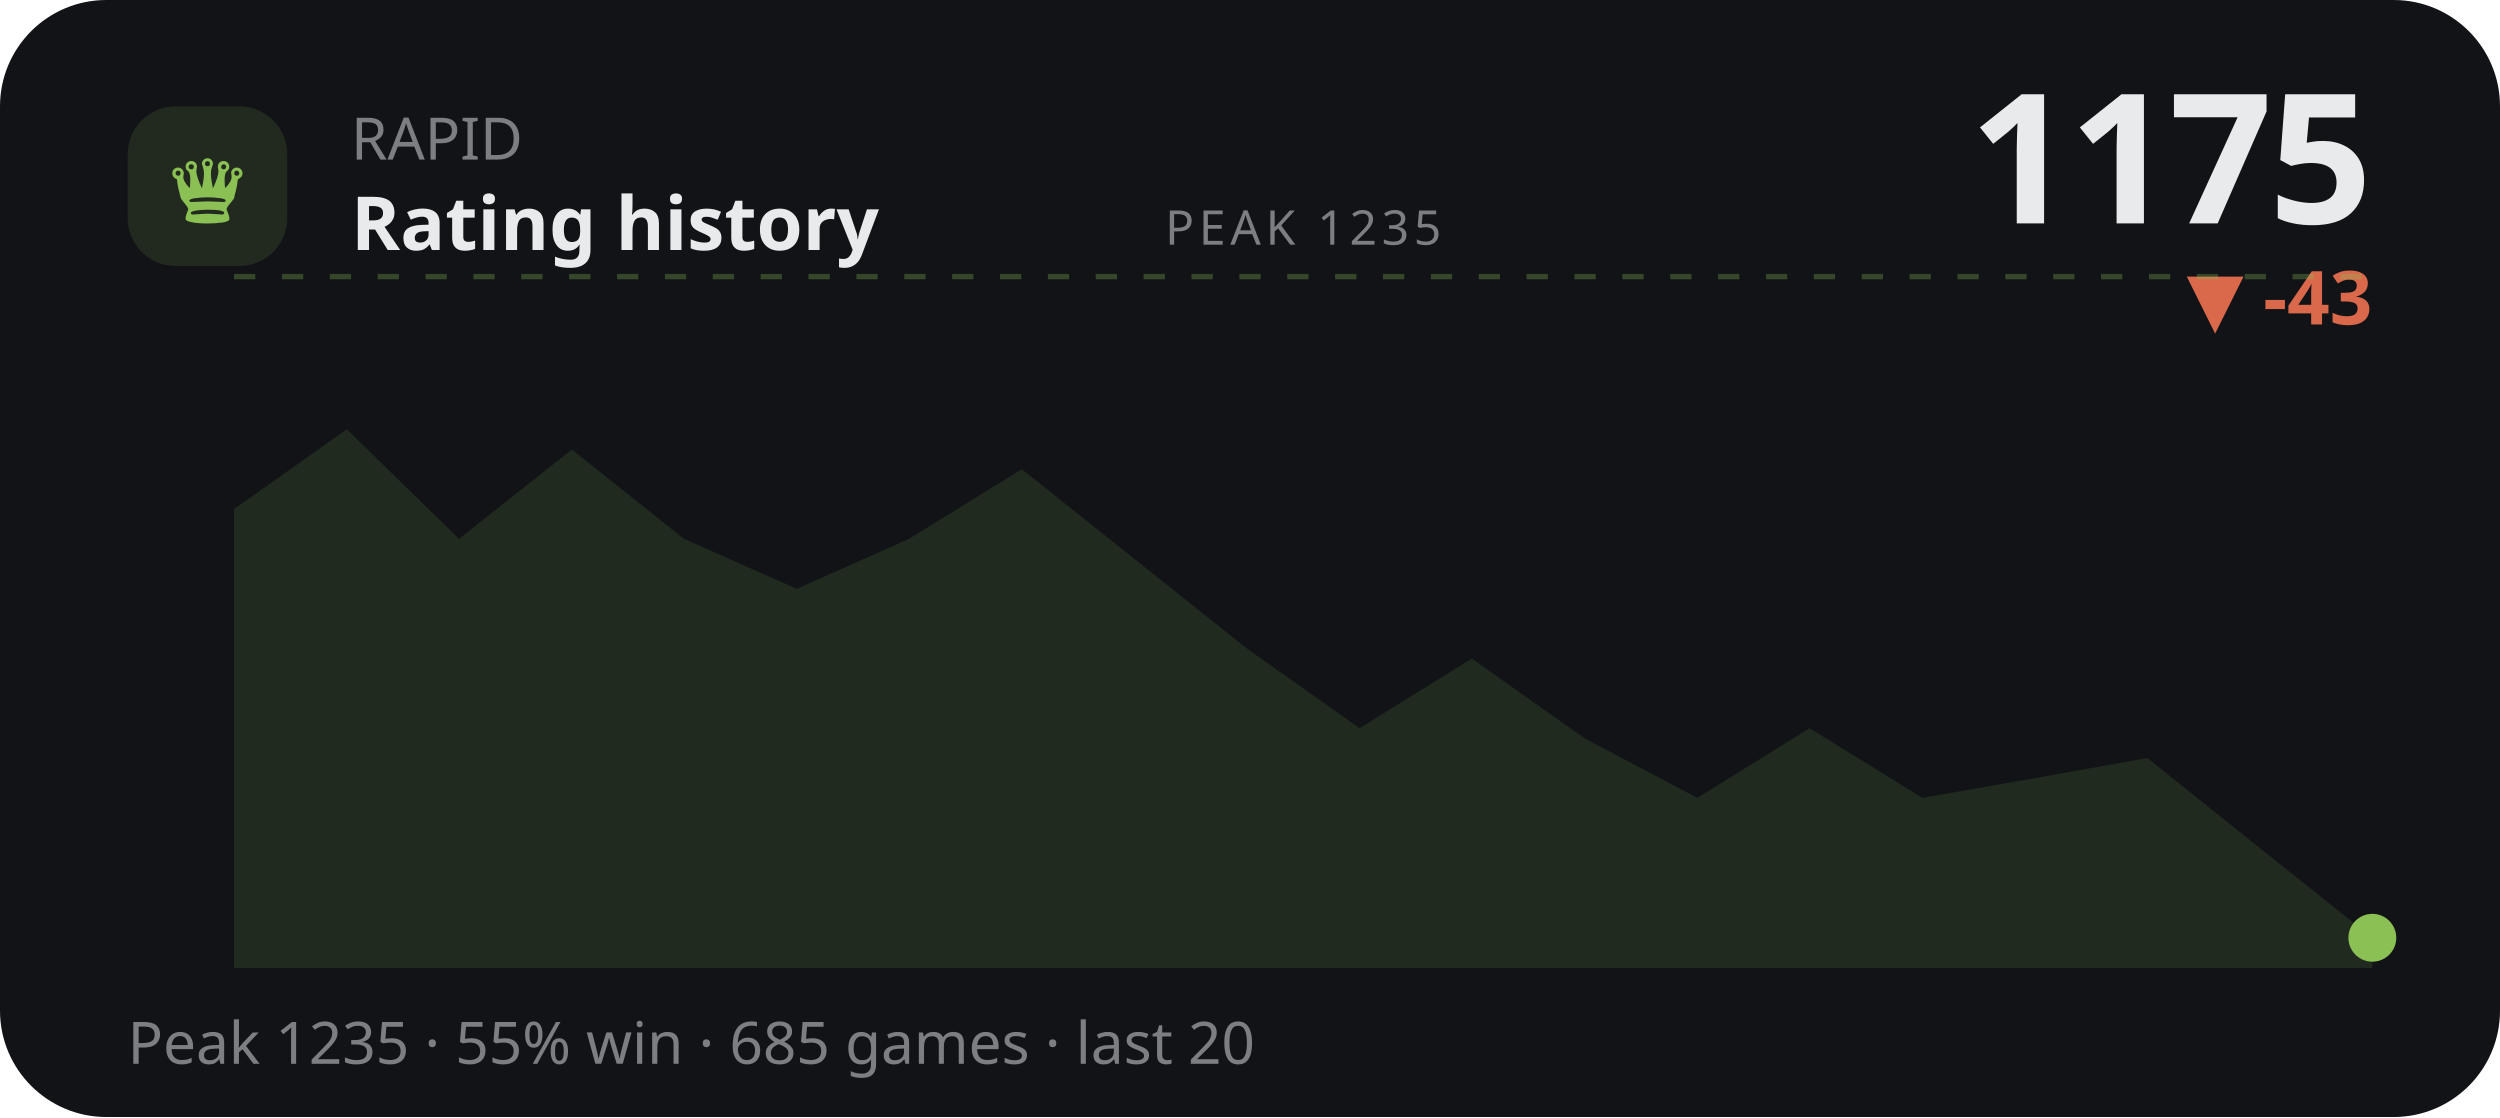
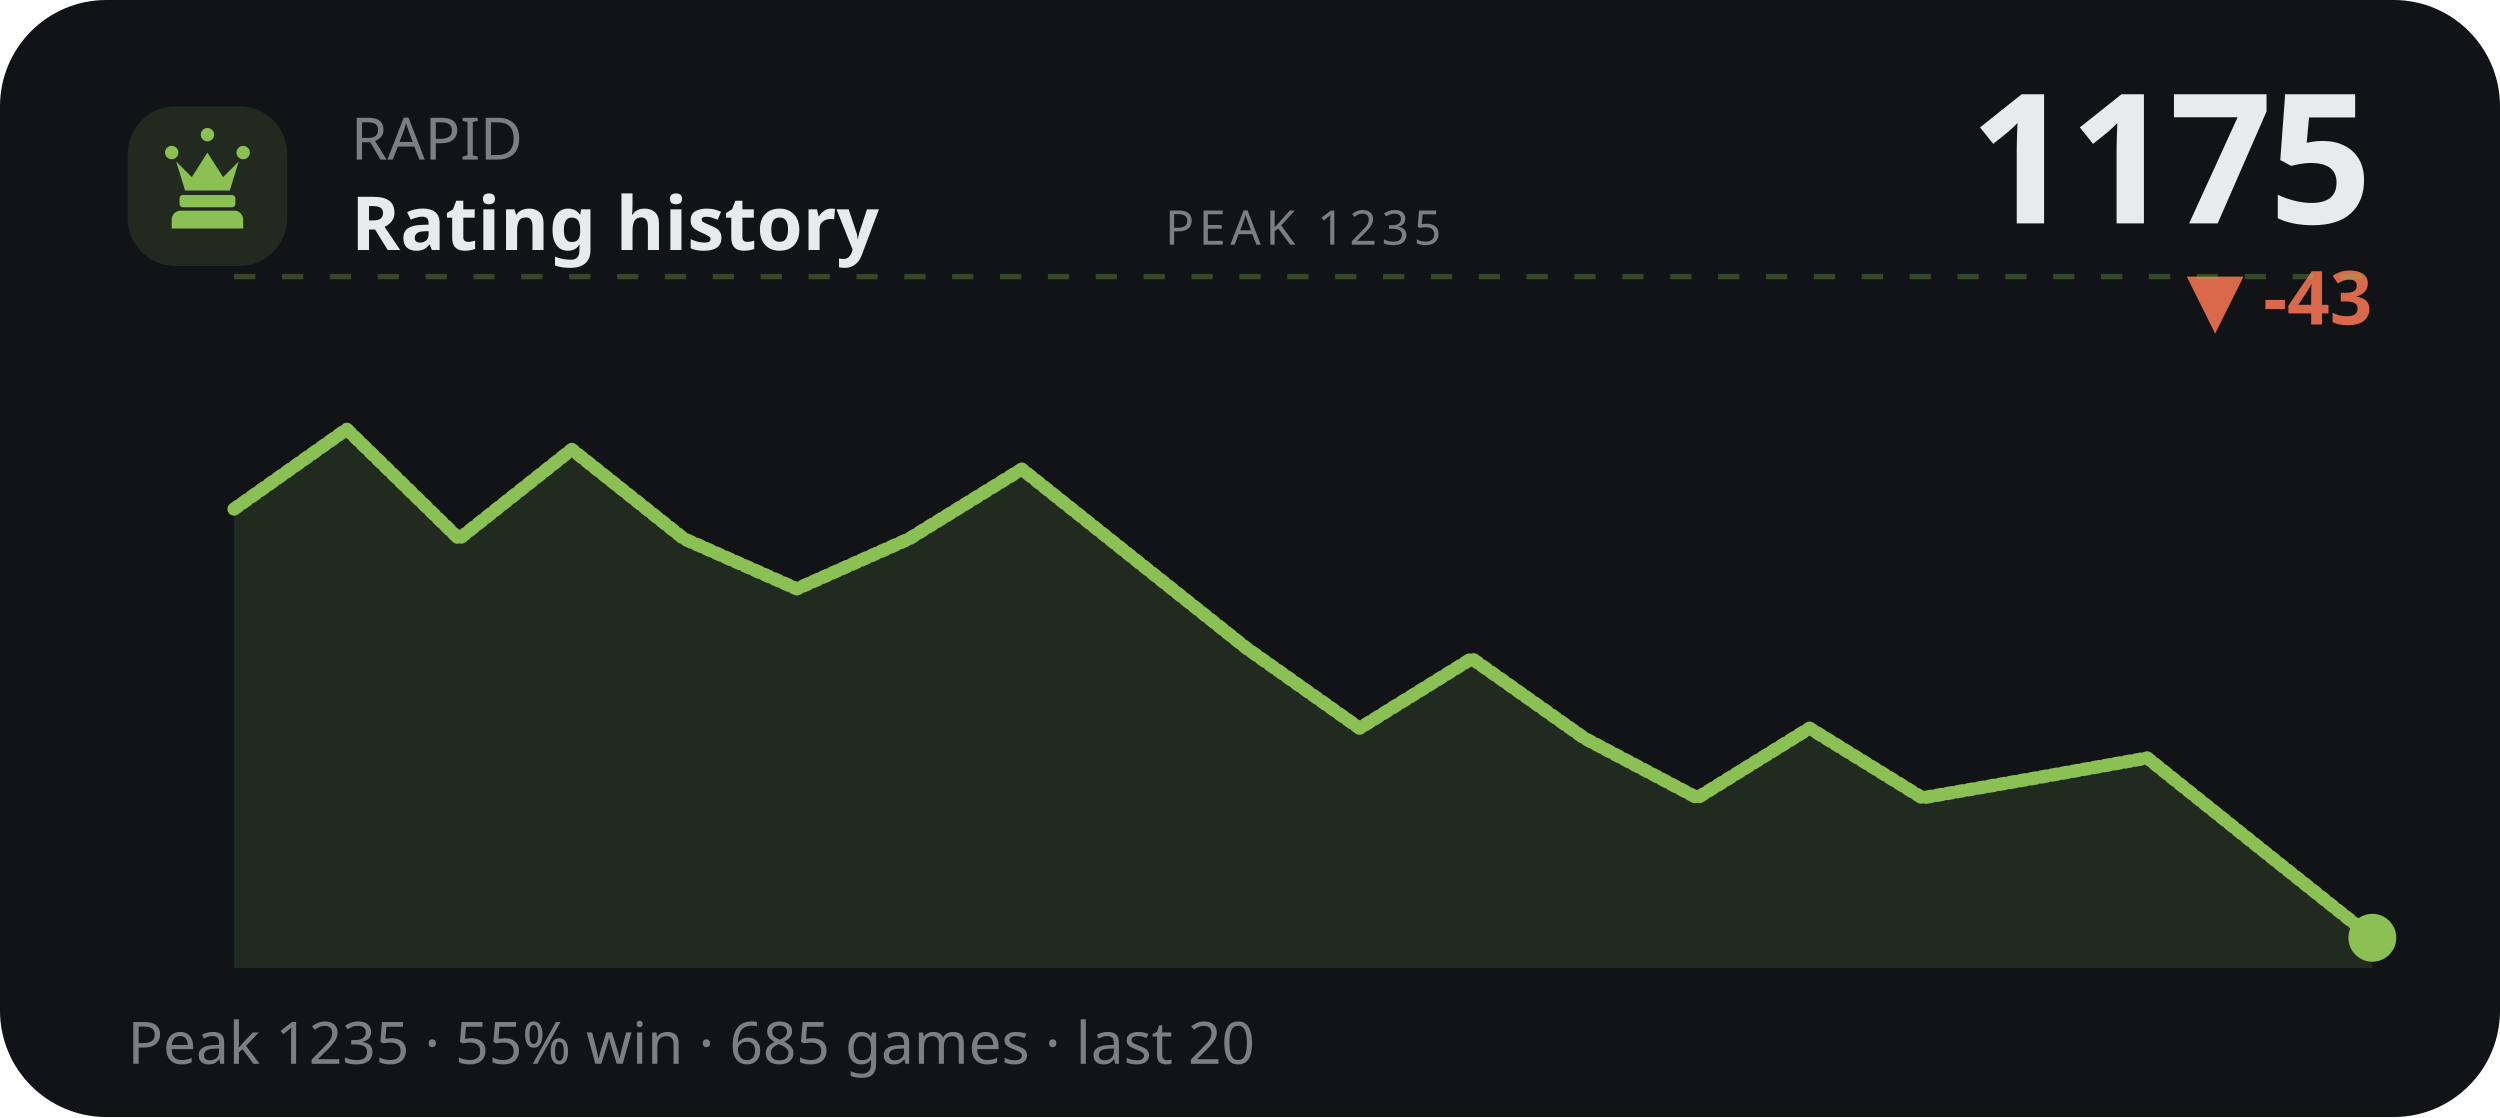
<svg xmlns="http://www.w3.org/2000/svg" viewBox="0 0 470 210" width="470" height="210" role="img" aria-label="RAPID rating history">
-   <style>text{fill:#e9eaec}.bg{fill:#111317}.acc{fill:#8ac054}.ln{stroke:#8ac054}.area{fill:#8ac054;opacity:.13}.peak{stroke:#8ac054;opacity:.3}.chip{fill:#8ac054;opacity:.14}.down{fill:#d9694a}svg{font-family:'Space Grotesk',system-ui,sans-serif}.lbl{font-weight:600;font-size:11px;letter-spacing:.16em}.big{font-weight:700;font-size:34px;letter-spacing:-.02em}.mid{font-weight:600;font-size:14px}.mut{font-weight:500;font-size:11px;opacity:.5}.ser{font-family:'Instrument Serif',serif;font-weight:400;letter-spacing:0}.mono{font-family:'JetBrains Mono',monospace}.ln{fill:none;stroke-width:2.5;stroke-linecap:round;stroke-linejoin:round}.thin{stroke-width:1.6}.draw{stroke-dasharray:1200;stroke-dashoffset:1200;animation:draw 2.3s cubic-bezier(.6,.05,.2,1) forwards .25s}.dot{animation:pulse 2s ease-in-out infinite}.glow{animation:glow 3.4s ease-in-out infinite}.float{animation:float 6.5s ease-in-out infinite}.shim{animation:shim 3s ease-in-out infinite}@keyframes draw{to{stroke-dashoffset:0}}@keyframes pulse{0%,100%{r:4.5;opacity:1}50%{r:8;opacity:.45}}@keyframes glow{0%,100%{opacity:.14}50%{opacity:.34}}@keyframes float{0%,100%{transform:translateY(0)}50%{transform:translateY(-7px)}}@keyframes shim{0%,100%{opacity:.5}50%{opacity:1}}</style>
+   <style>text{fill:#e9eaec}.bg{fill:#111317}.acc{fill:#8ac054}.ln{stroke:#8ac054}.area{fill:#8ac054;opacity:.13}.peak{stroke:#8ac054;opacity:.3}.chip{fill:#8ac054;opacity:.14}.down{fill:#d9694a}svg{font-family:'Space Grotesk',system-ui,sans-serif}.lbl{font-weight:600;font-size:11px;letter-spacing:.16em}.big{font-weight:700;font-size:34px;letter-spacing:-.02em}.mid{font-weight:600;font-size:14px}.mut{font-weight:500;font-size:11px;opacity:.5}.ser{font-family:'Instrument Serif',serif;font-weight:400;letter-spacing:0}.mono{font-family:'JetBrains Mono',monospace}.ln{fill:none;stroke-width:2.5;stroke-linecap:round;stroke-linejoin:round}.thin{stroke-width:1.6}.draw{stroke-dasharray:1;stroke-dashoffset:0;animation:draw 2.3s cubic-bezier(.6,.05,.2,1) .25s backwards}.dot{animation:pulse 2s ease-in-out infinite}.glow{animation:glow 3.4s ease-in-out infinite}.float{animation:float 6.5s ease-in-out infinite}.shim{animation:shim 3s ease-in-out infinite}@keyframes draw{from{stroke-dashoffset:1}to{stroke-dashoffset:0}}@keyframes pulse{0%,100%{r:4.5;opacity:1}50%{r:8;opacity:.45}}@keyframes glow{0%,100%{opacity:.14}50%{opacity:.34}}@keyframes float{0%,100%{transform:translateY(0)}50%{transform:translateY(-7px)}}@keyframes shim{0%,100%{opacity:.5}50%{opacity:1}}</style>
  <rect class="bg" width="470" height="210" rx="20" />
  <rect class="chip" x="24" y="20" width="30" height="30" rx="9" />
-   <text class="acc ser" x="39" y="42" text-anchor="middle" style="font-size:19px">♛</text>
+   <g class="acc" transform="translate(28.5,22.8) scale(0.21)">
+     <path d="M18 22a6 6 0 1 1 0 12 6 6 0 0 1 0-12zm64 0a6 6 0 1 1 0 12 6 6 0 0 1 0-12zM50 6a6 6 0 1 1 0 12 6 6 0 0 1 0-12zM22 36l8 26h40l8-26-14 14-14-22-14 22zM28 66h44c1.6 0 3 1.3 3 3v5c0 1.6-1.4 3-3 3H28c-1.6 0-3-1.4-3-3v-5c0-1.7 1.4-3 3-3zM26 80h48c4.4 0 8 3.6 8 8v8H18v-8c0-4.4 3.6-8 8-8z" />
+   </g>
  <text class="mut" x="66" y="30">RAPID</text>
  <text class="mid" x="66" y="47">Rating history</text>
  <text class="big" x="446" y="42" text-anchor="end">1175</text>
  <text class="down mid" x="446" y="61" text-anchor="end">▼ -43</text>
  <line class="peak" x1="44" y1="52" x2="446" y2="52" stroke-dasharray="4 5" />
  <text class="mut" x="245" y="46" text-anchor="middle" style="font-size:9px;letter-spacing:.1em">PEAK 1235</text>
  <polygon class="area" points="44.0,95.7 65.2,80.7 86.3,101.3 107.5,84.5 128.6,101.3 149.8,110.7 170.9,101.3 192.1,88.2 213.3,105.1 234.4,121.9 255.6,136.9 276.7,123.8 297.9,138.8 319.1,150.0 340.2,136.9 361.4,150.0 382.5,146.3 403.7,142.5 424.8,159.4 446.0,176.3 446.0,182 44.0,182" />
-   <polyline class="ln draw" points="44.0,95.7 65.2,80.7 86.3,101.3 107.5,84.5 128.6,101.3 149.8,110.7 170.9,101.3 192.1,88.2 213.3,105.1 234.4,121.9 255.6,136.9 276.7,123.8 297.9,138.8 319.1,150.0 340.2,136.9 361.4,150.0 382.5,146.3 403.7,142.5 424.8,159.4 446.0,176.3" />
+   <polyline class="ln draw" pathLength="1" points="44.0,95.7 65.2,80.7 86.3,101.3 107.5,84.5 128.6,101.3 149.8,110.7 170.9,101.3 192.1,88.2 213.3,105.1 234.4,121.9 255.6,136.9 276.7,123.8 297.9,138.8 319.1,150.0 340.2,136.9 361.4,150.0 382.5,146.3 403.7,142.5 424.8,159.4 446.0,176.3" />
  <circle class="acc dot" cx="446.0" cy="176.3" r="4.5" />
  <text class="mut" x="24" y="200">Peak 1235 · 55% win · 685 games · last 20</text>
</svg>
